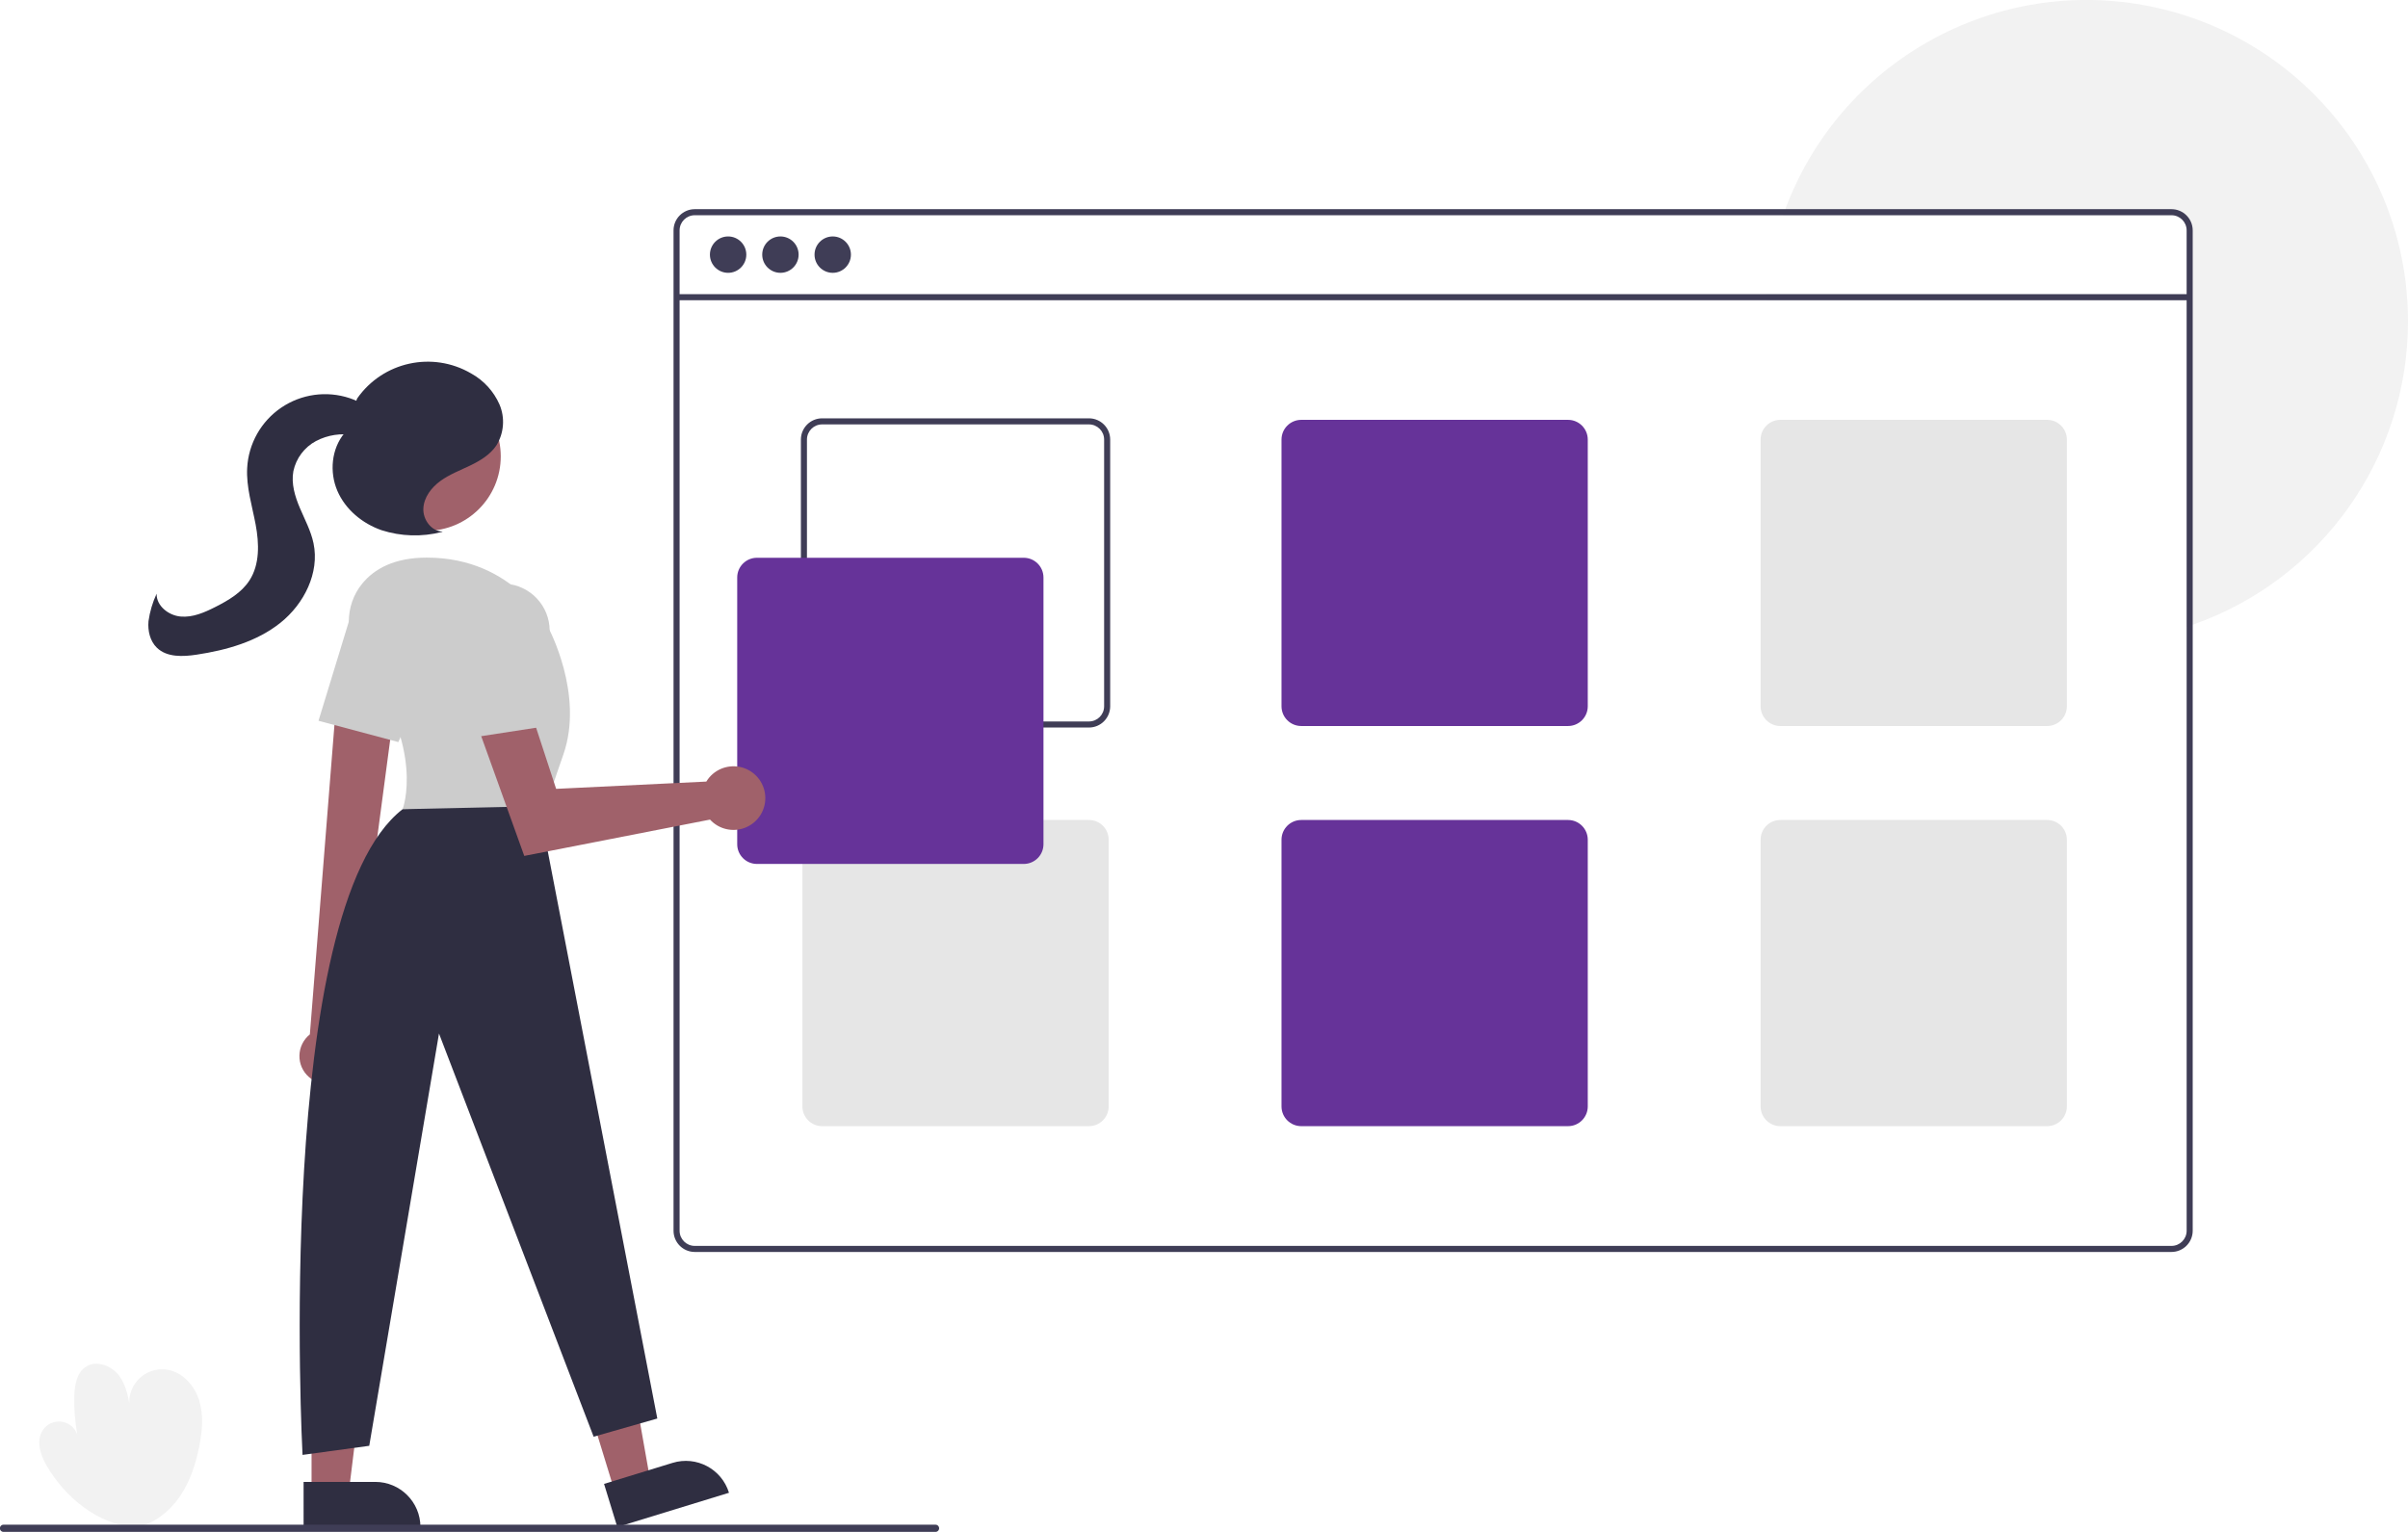
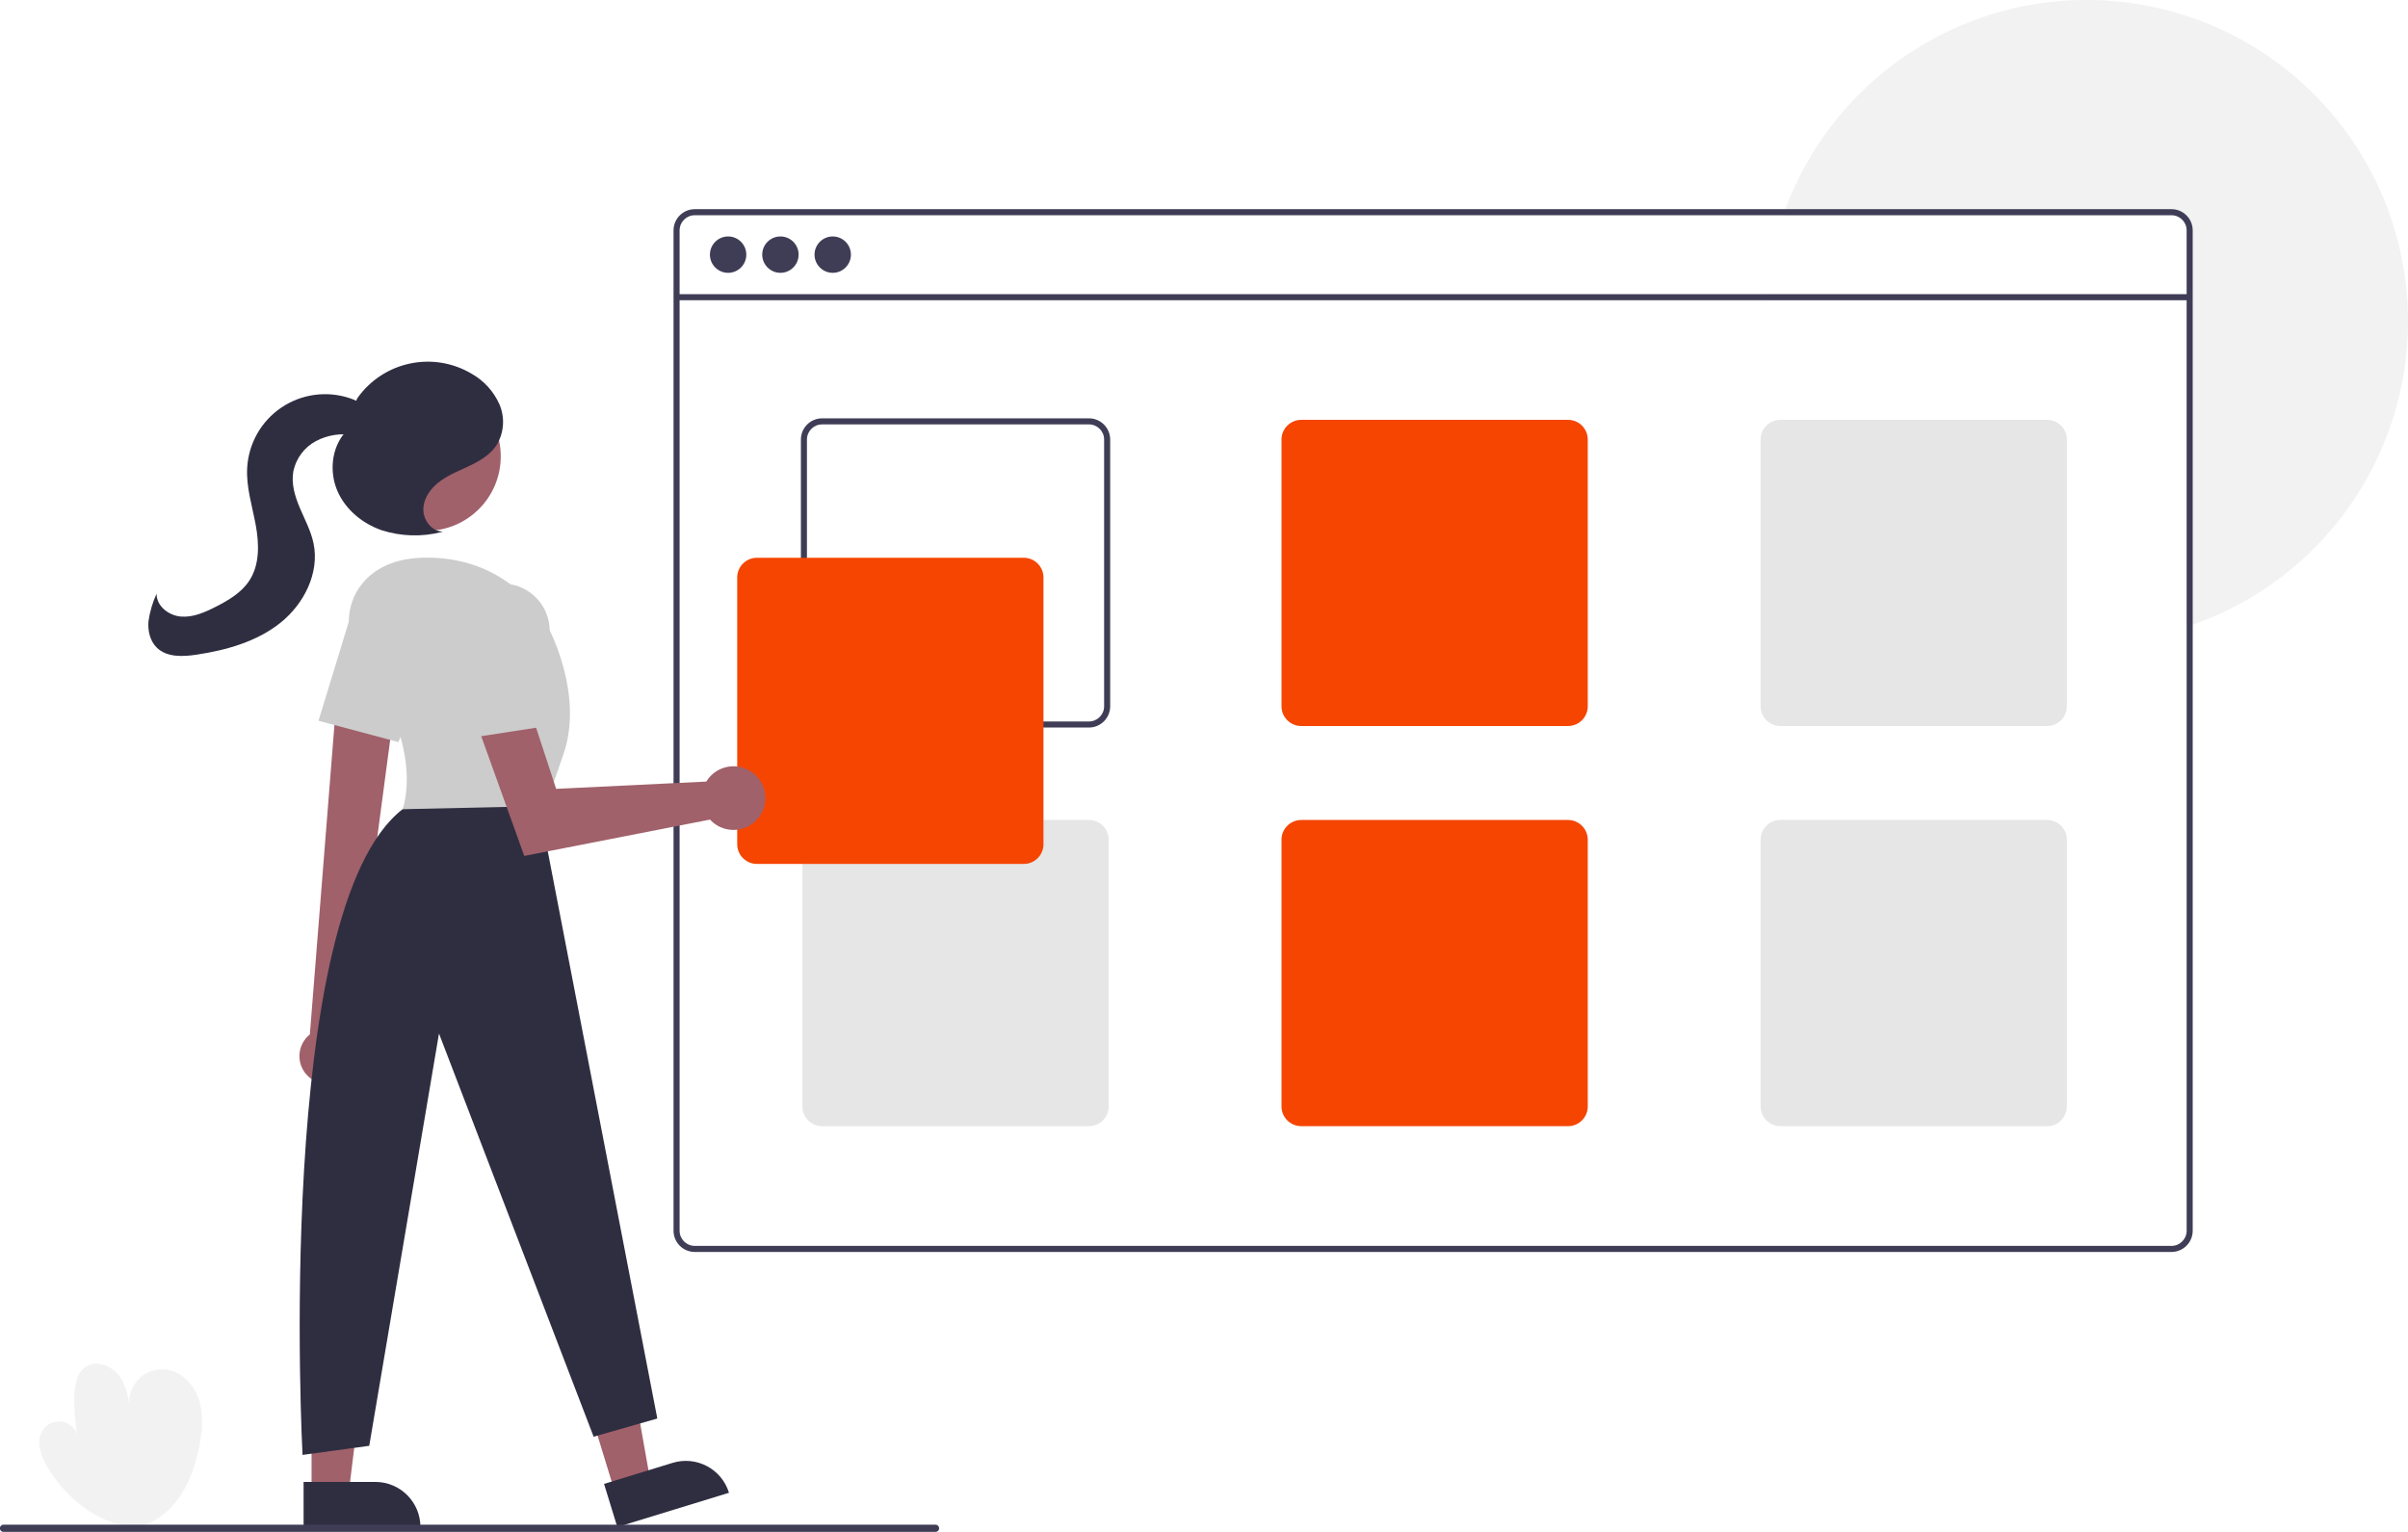
<svg xmlns="http://www.w3.org/2000/svg" data-name="Layer 1" width="794.122" height="505.345" viewBox="0 0 794.122 505.345">
  <path d="M247.458,701.198c-12.251-1.008-23.067-9.871-29.218-20.514-2.063-3.569-3.476-8.251-1.14-11.647a6.409,6.409,0,0,1,11.315,1.471,62.045,62.045,0,0,1-.965-12.641c.094-3.586.772-7.641,3.754-9.635,3.459-2.313,8.445-.477,10.962,2.838s3.199,7.627,3.803,11.744a10.83,10.83,0,0,1,12.039-13.657c5.067.765,9.036,5.152,10.585,10.036s1.065,10.181.068,15.207c-1.169,5.894-3.066,11.741-6.481,16.684s-8.488,8.929-14.374,10.138Z" transform="translate(-202.9391 -197.3274)" fill="#f2f2f2" />
  <path d="M997.061,303.327a106.034,106.034,0,0,1-71,100.08c-.66.23-1.33.46-2,.67v-107.71h-138.77c.04-.67.09-1.34.15-2H924.061v-21.04a5.002,5.002,0,0,0-5-5H790.981c.23-.67.47-1.34.73-2a106.01,106.01,0,0,1,205.35,37Z" transform="translate(-202.9391 -197.3274)" fill="#f2f2f2" />
  <path d="M919.061,266.327h-487a7.008,7.008,0,0,0-7,7v330a7.008,7.008,0,0,0,7,7h487a7.008,7.008,0,0,0,7-7v-330A7.008,7.008,0,0,0,919.061,266.327Zm5,337a5.002,5.002,0,0,1-5,5h-487a5.002,5.002,0,0,1-5-5v-330a5.002,5.002,0,0,1,5-5h487a5.002,5.002,0,0,1,5,5Z" transform="translate(-202.9391 -197.3274)" fill="#3f3d56" />
  <rect x="223.122" y="97.04" width="499" height="2" fill="#3f3d56" />
  <circle cx="240.122" cy="84" r="6" fill="#3f3d56" />
  <circle cx="257.372" cy="84" r="6" fill="#3f3d56" />
  <circle cx="274.622" cy="84" r="6" fill="#3f3d56" />
  <path d="M562.061,335.327h-88a7.008,7.008,0,0,0-7,7v88a7.008,7.008,0,0,0,7,7h88a7.008,7.008,0,0,0,7-7v-88A7.008,7.008,0,0,0,562.061,335.327Zm5,95a5.002,5.002,0,0,1-5,5h-88a5.002,5.002,0,0,1-5-5v-88a5.002,5.002,0,0,1,5-5h88a5.002,5.002,0,0,1,5,5Z" transform="translate(-202.9391 -197.3274)" fill="#3f3d56" />
-   <path d="M720.061,335.827h-88a6.513,6.513,0,0,0-6.5,6.5v88a6.513,6.513,0,0,0,6.5,6.5h88a6.513,6.513,0,0,0,6.5-6.5v-88A6.513,6.513,0,0,0,720.061,335.827Z" transform="translate(-202.9391 -197.3274)" fill="#663399" />
+   <path d="M720.061,335.827h-88a6.513,6.513,0,0,0-6.5,6.5v88a6.513,6.513,0,0,0,6.5,6.5h88a6.513,6.513,0,0,0,6.5-6.5v-88A6.513,6.513,0,0,0,720.061,335.827Z" transform="translate(-202.9391 -197.3274)" fill="#f54500" />
  <path d="M878.061,335.827h-88a6.513,6.513,0,0,0-6.5,6.5v88a6.513,6.513,0,0,0,6.5,6.5h88a6.513,6.513,0,0,0,6.5-6.5v-88A6.513,6.513,0,0,0,878.061,335.827Z" transform="translate(-202.9391 -197.3274)" fill="#e6e6e6" />
  <path d="M562.061,467.827h-88a6.513,6.513,0,0,0-6.5,6.5v88a6.513,6.513,0,0,0,6.5,6.5h88a6.513,6.513,0,0,0,6.5-6.5v-88A6.513,6.513,0,0,0,562.061,467.827Z" transform="translate(-202.9391 -197.3274)" fill="#e6e6e6" />
-   <path d="M720.061,467.827h-88a6.513,6.513,0,0,0-6.5,6.5v88a6.513,6.513,0,0,0,6.5,6.5h88a6.513,6.513,0,0,0,6.5-6.5v-88A6.513,6.513,0,0,0,720.061,467.827Z" transform="translate(-202.9391 -197.3274)" fill="#663399" />
+   <path d="M720.061,467.827h-88a6.513,6.513,0,0,0-6.5,6.5v88a6.513,6.513,0,0,0,6.5,6.5h88a6.513,6.513,0,0,0,6.5-6.5v-88A6.513,6.513,0,0,0,720.061,467.827Z" transform="translate(-202.9391 -197.3274)" fill="#f54500" />
  <path d="M878.061,467.827h-88a6.513,6.513,0,0,0-6.5,6.5v88a6.513,6.513,0,0,0,6.5,6.5h88a6.513,6.513,0,0,0,6.5-6.5v-88A6.513,6.513,0,0,0,878.061,467.827Z" transform="translate(-202.9391 -197.3274)" fill="#e6e6e6" />
-   <path d="M540.561,482.327h-88a6.507,6.507,0,0,1-6.5-6.5v-88a6.507,6.507,0,0,1,6.5-6.5h88a6.507,6.507,0,0,1,6.5,6.5v88A6.507,6.507,0,0,1,540.561,482.327Z" transform="translate(-202.9391 -197.3274)" fill="#663399" />
+   <path d="M540.561,482.327h-88a6.507,6.507,0,0,1-6.5-6.5v-88a6.507,6.507,0,0,1,6.5-6.5h88a6.507,6.507,0,0,1,6.5,6.5v88A6.507,6.507,0,0,1,540.561,482.327Z" transform="translate(-202.9391 -197.3274)" fill="#f54500" />
  <polygon points="202.746 492.088 214.466 488.491 206.17 441.573 188.872 446.881 202.746 492.088" fill="#a0616a" />
  <path d="M403.482,680.858h38.531a0,0,0,0,1,0,0v14.887a0,0,0,0,1,0,0H418.369A14.887,14.887,0,0,1,403.482,680.858v0A0,0,0,0,1,403.482,680.858Z" transform="translate(825.8911 1024.957) rotate(162.9391)" fill="#2f2e41" />
  <polygon points="102.748 492.358 115.008 492.357 120.84 445.069 102.746 445.07 102.748 492.358" fill="#a0616a" />
  <path d="M303.06,686.182h38.531a0,0,0,0,1,0,0v14.887a0,0,0,0,1,0,0H317.947A14.887,14.887,0,0,1,303.06,686.182v0a0,0,0,0,1,0,0Z" transform="translate(441.7434 1189.908) rotate(179.9974)" fill="#2f2e41" />
  <path d="M304.807,552.608a9.162,9.162,0,0,1,.318-14.046l9.505-119.695,19.331,4.83L318.484,540.456a9.212,9.212,0,0,1-13.677,12.152Z" transform="translate(-202.9391 -197.3274)" fill="#a0616a" />
  <circle cx="140.579" cy="150.555" r="24.561" fill="#a0616a" />
  <path d="M322.162,415.186c-5.542-7.608-5.713-18.087.257-25.364,3.896-4.749,10.412-8.55,21.292-8.55,29,0,40,23,40,23s12,22,5,42-7,22-7,22l-46-4S343.471,444.441,322.162,415.186Z" transform="translate(-202.9391 -197.3274)" fill="#ccc" />
  <path d="M307.977,435.095l9.91-32.421a15.502,15.502,0,0,1,21.93-9.245h0a15.53,15.53,0,0,1,7.088,20.01L334.306,442.13Z" transform="translate(-202.9391 -197.3274)" fill="#ccc" />
  <path d="M380.711,463.272l39,202-21,6-51-133-23,136-22,3s-9.65-179.945,33-213Z" transform="translate(-202.9391 -197.3274)" fill="#2f2e41" />
  <path d="M436.842,453.805a10.527,10.527,0,0,0-.963,1.349l-49.535,2.402-9.538-29.12-16.562,7.871,15.588,43.371,61.262-11.981a10.496,10.496,0,1,0-.252-13.893Z" transform="translate(-202.9391 -197.3274)" fill="#a0616a" />
  <path d="M353.314,407.177a15.501,15.501,0,0,1,16.362-17.282h0a15.53,15.53,0,0,1,14.535,15.472v31.335l-26.936,4.145Z" transform="translate(-202.9391 -197.3274)" fill="#ccc" />
  <path d="M348.92,372.666c-3.686-.016-6.53-3.897-6.365-7.58s2.639-6.923,5.619-9.093,6.475-3.492,9.798-5.087,6.617-3.586,8.669-6.648a14.716,14.716,0,0,0,1.023-13.504,21.669,21.669,0,0,0-9.333-10.224,28.378,28.378,0,0,0-37.607,8.25l-4.208,11.458c-4.288,5.156-4.968,12.813-2.332,18.98s8.248,10.806,14.581,13.011a35.794,35.794,0,0,0,19.841.595" transform="translate(-202.9391 -197.3274)" fill="#2f2e41" />
  <path d="M326.473,334.506c-1.809-2.899-4.944-4.743-8.186-5.825a25.724,25.724,0,0,0-33.832,23.003c-.344,6.314,1.634,12.489,2.795,18.705s1.393,13.082-2.034,18.396c-2.611,4.048-6.964,6.596-11.261,8.773-3.581,1.814-7.455,3.516-11.453,3.154s-8.016-3.528-7.91-7.541a32.054,32.054,0,0,0-2.682,9.08c-.281,3.156.497,6.561,2.776,8.762,3.313,3.199,8.563,2.965,13.116,2.274,9.857-1.494,19.838-4.295,27.626-10.52s12.955-16.475,10.904-26.231c-.857-4.075-2.87-7.796-4.497-11.63s-2.897-8.027-2.15-12.124a14.735,14.735,0,0,1,7.493-9.982,19.601,19.601,0,0,1,12.523-1.899c2.799.459,6.294,1.173,7.954-1.127a4.508,4.508,0,0,0-.094-4.809,13.248,13.248,0,0,0-3.593-3.56" transform="translate(-202.9391 -197.3274)" fill="#2f2e41" />
  <path d="M511.424,702.673h-307.294a1.191,1.191,0,1,1,0-2.381h307.294a1.191,1.191,0,1,1,0,2.381Z" transform="translate(-202.9391 -197.3274)" fill="#3f3d56" />
</svg>
